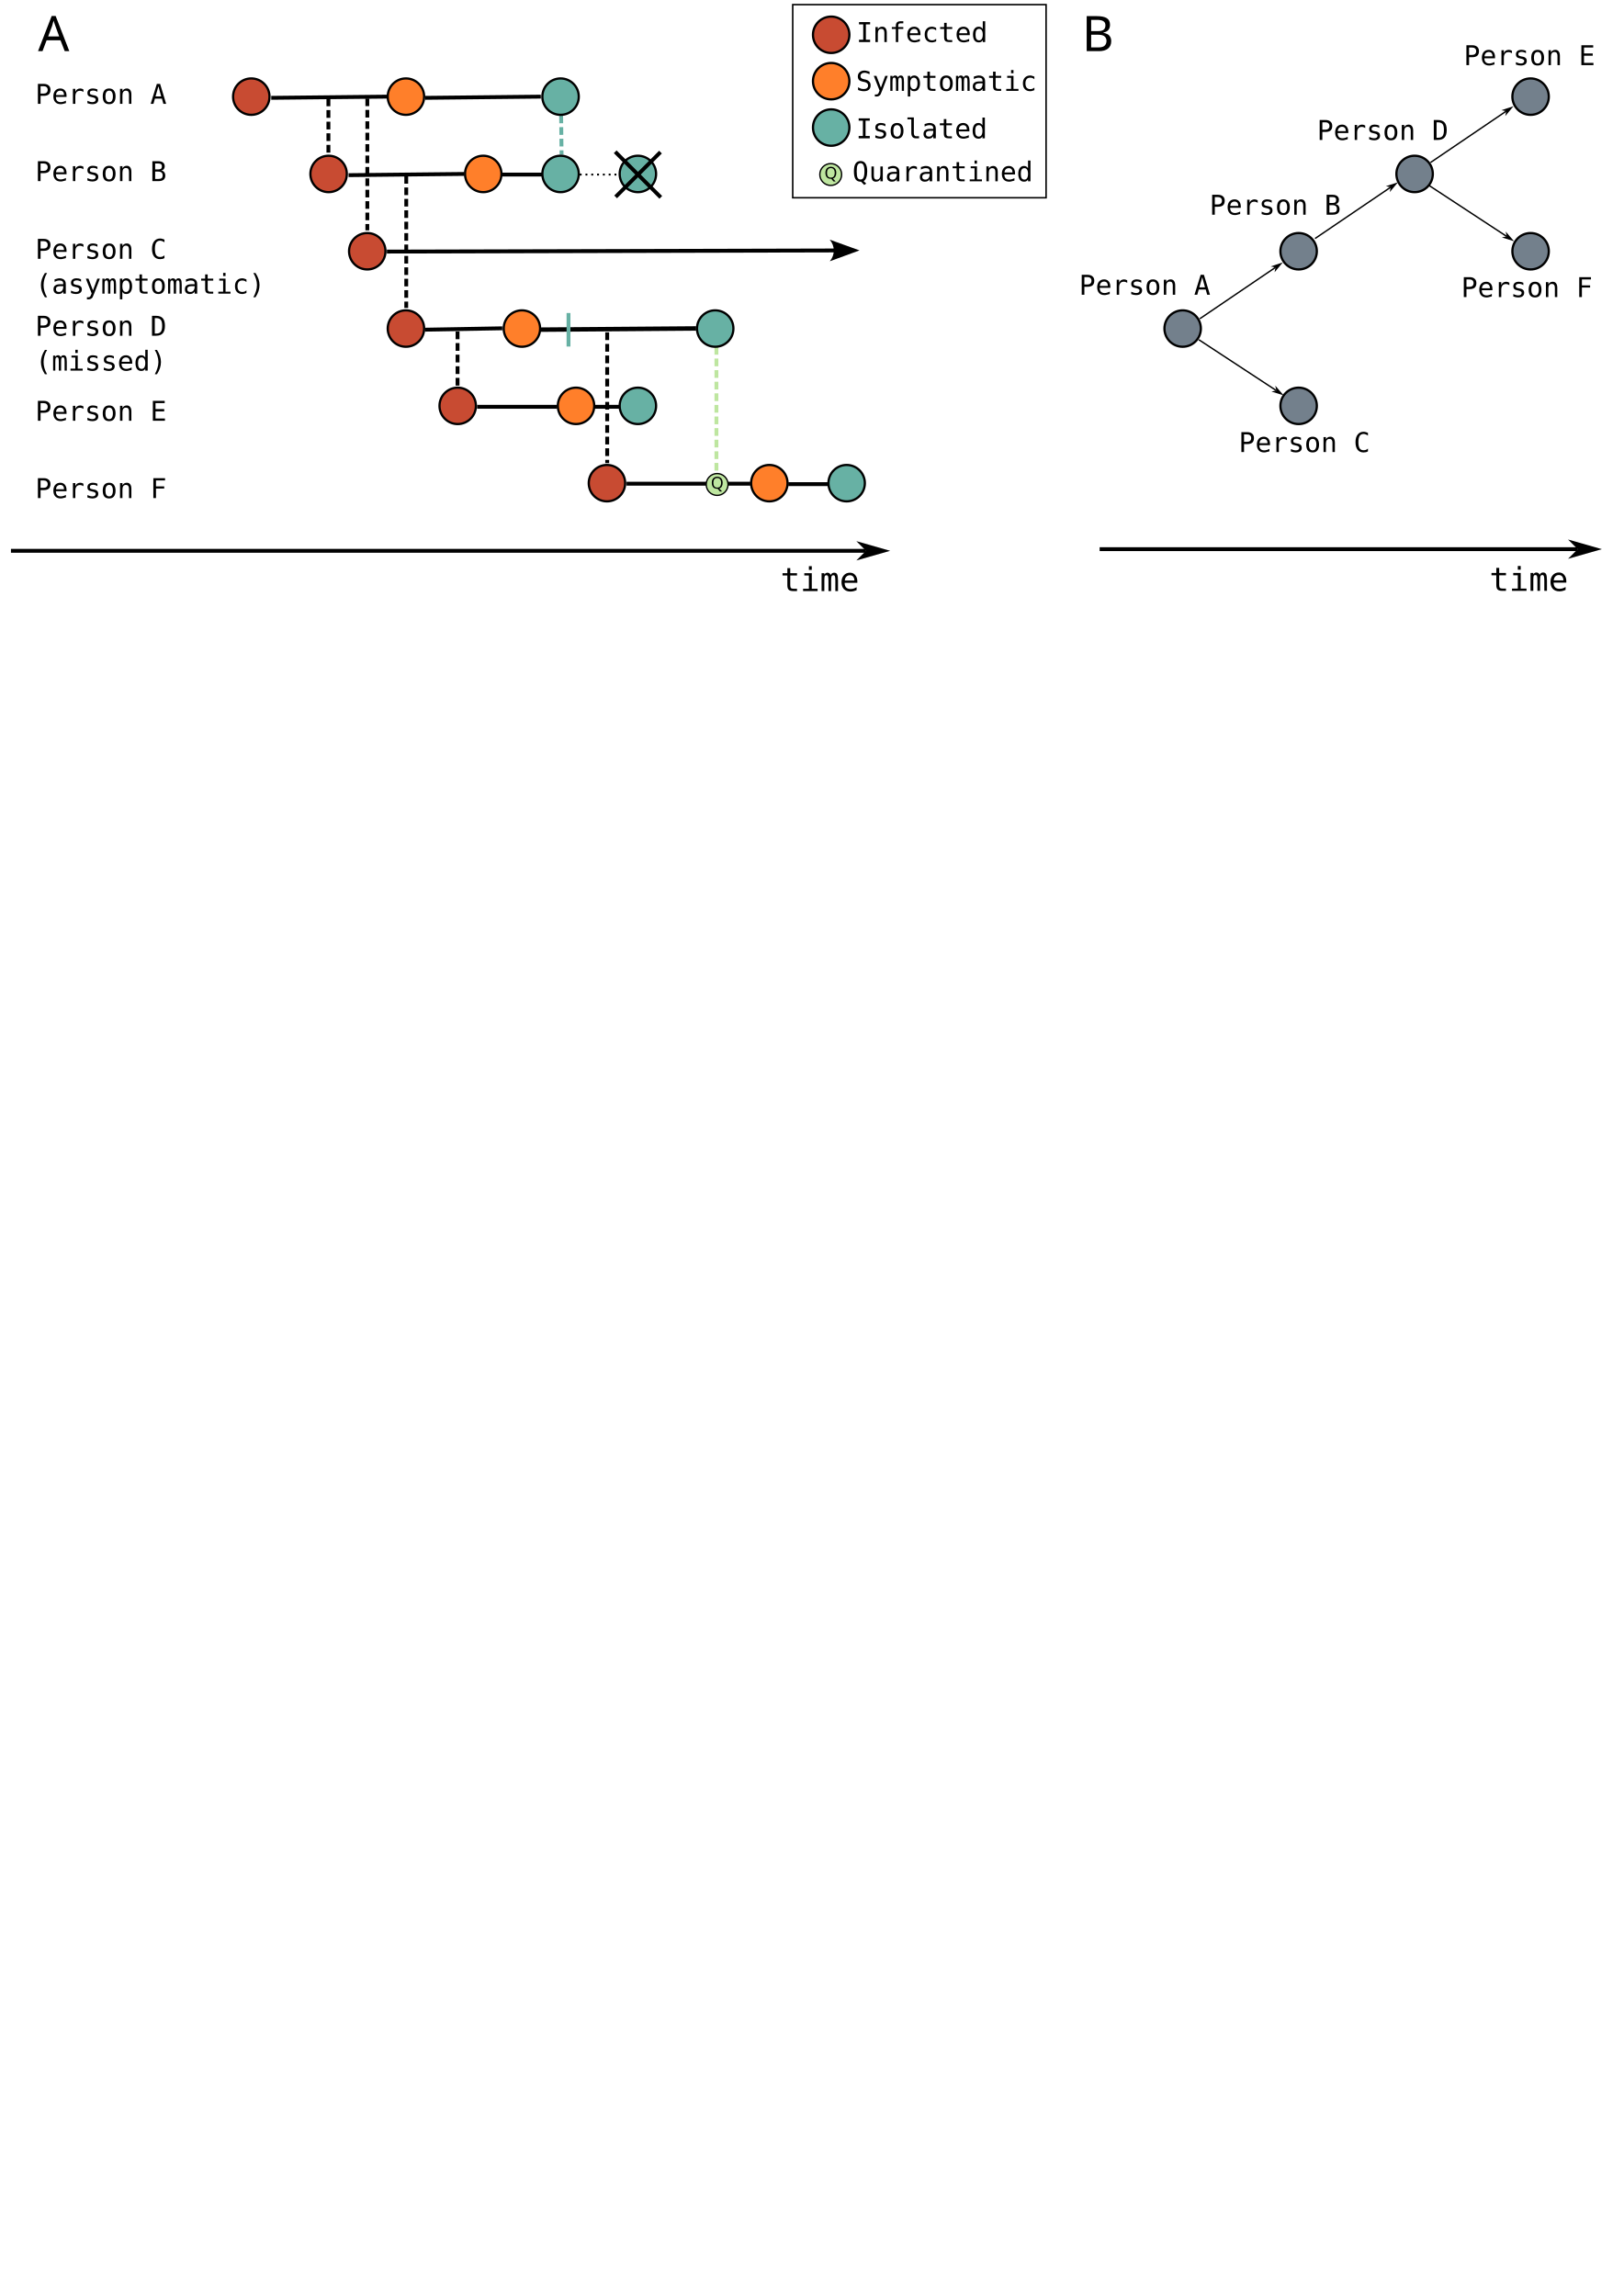
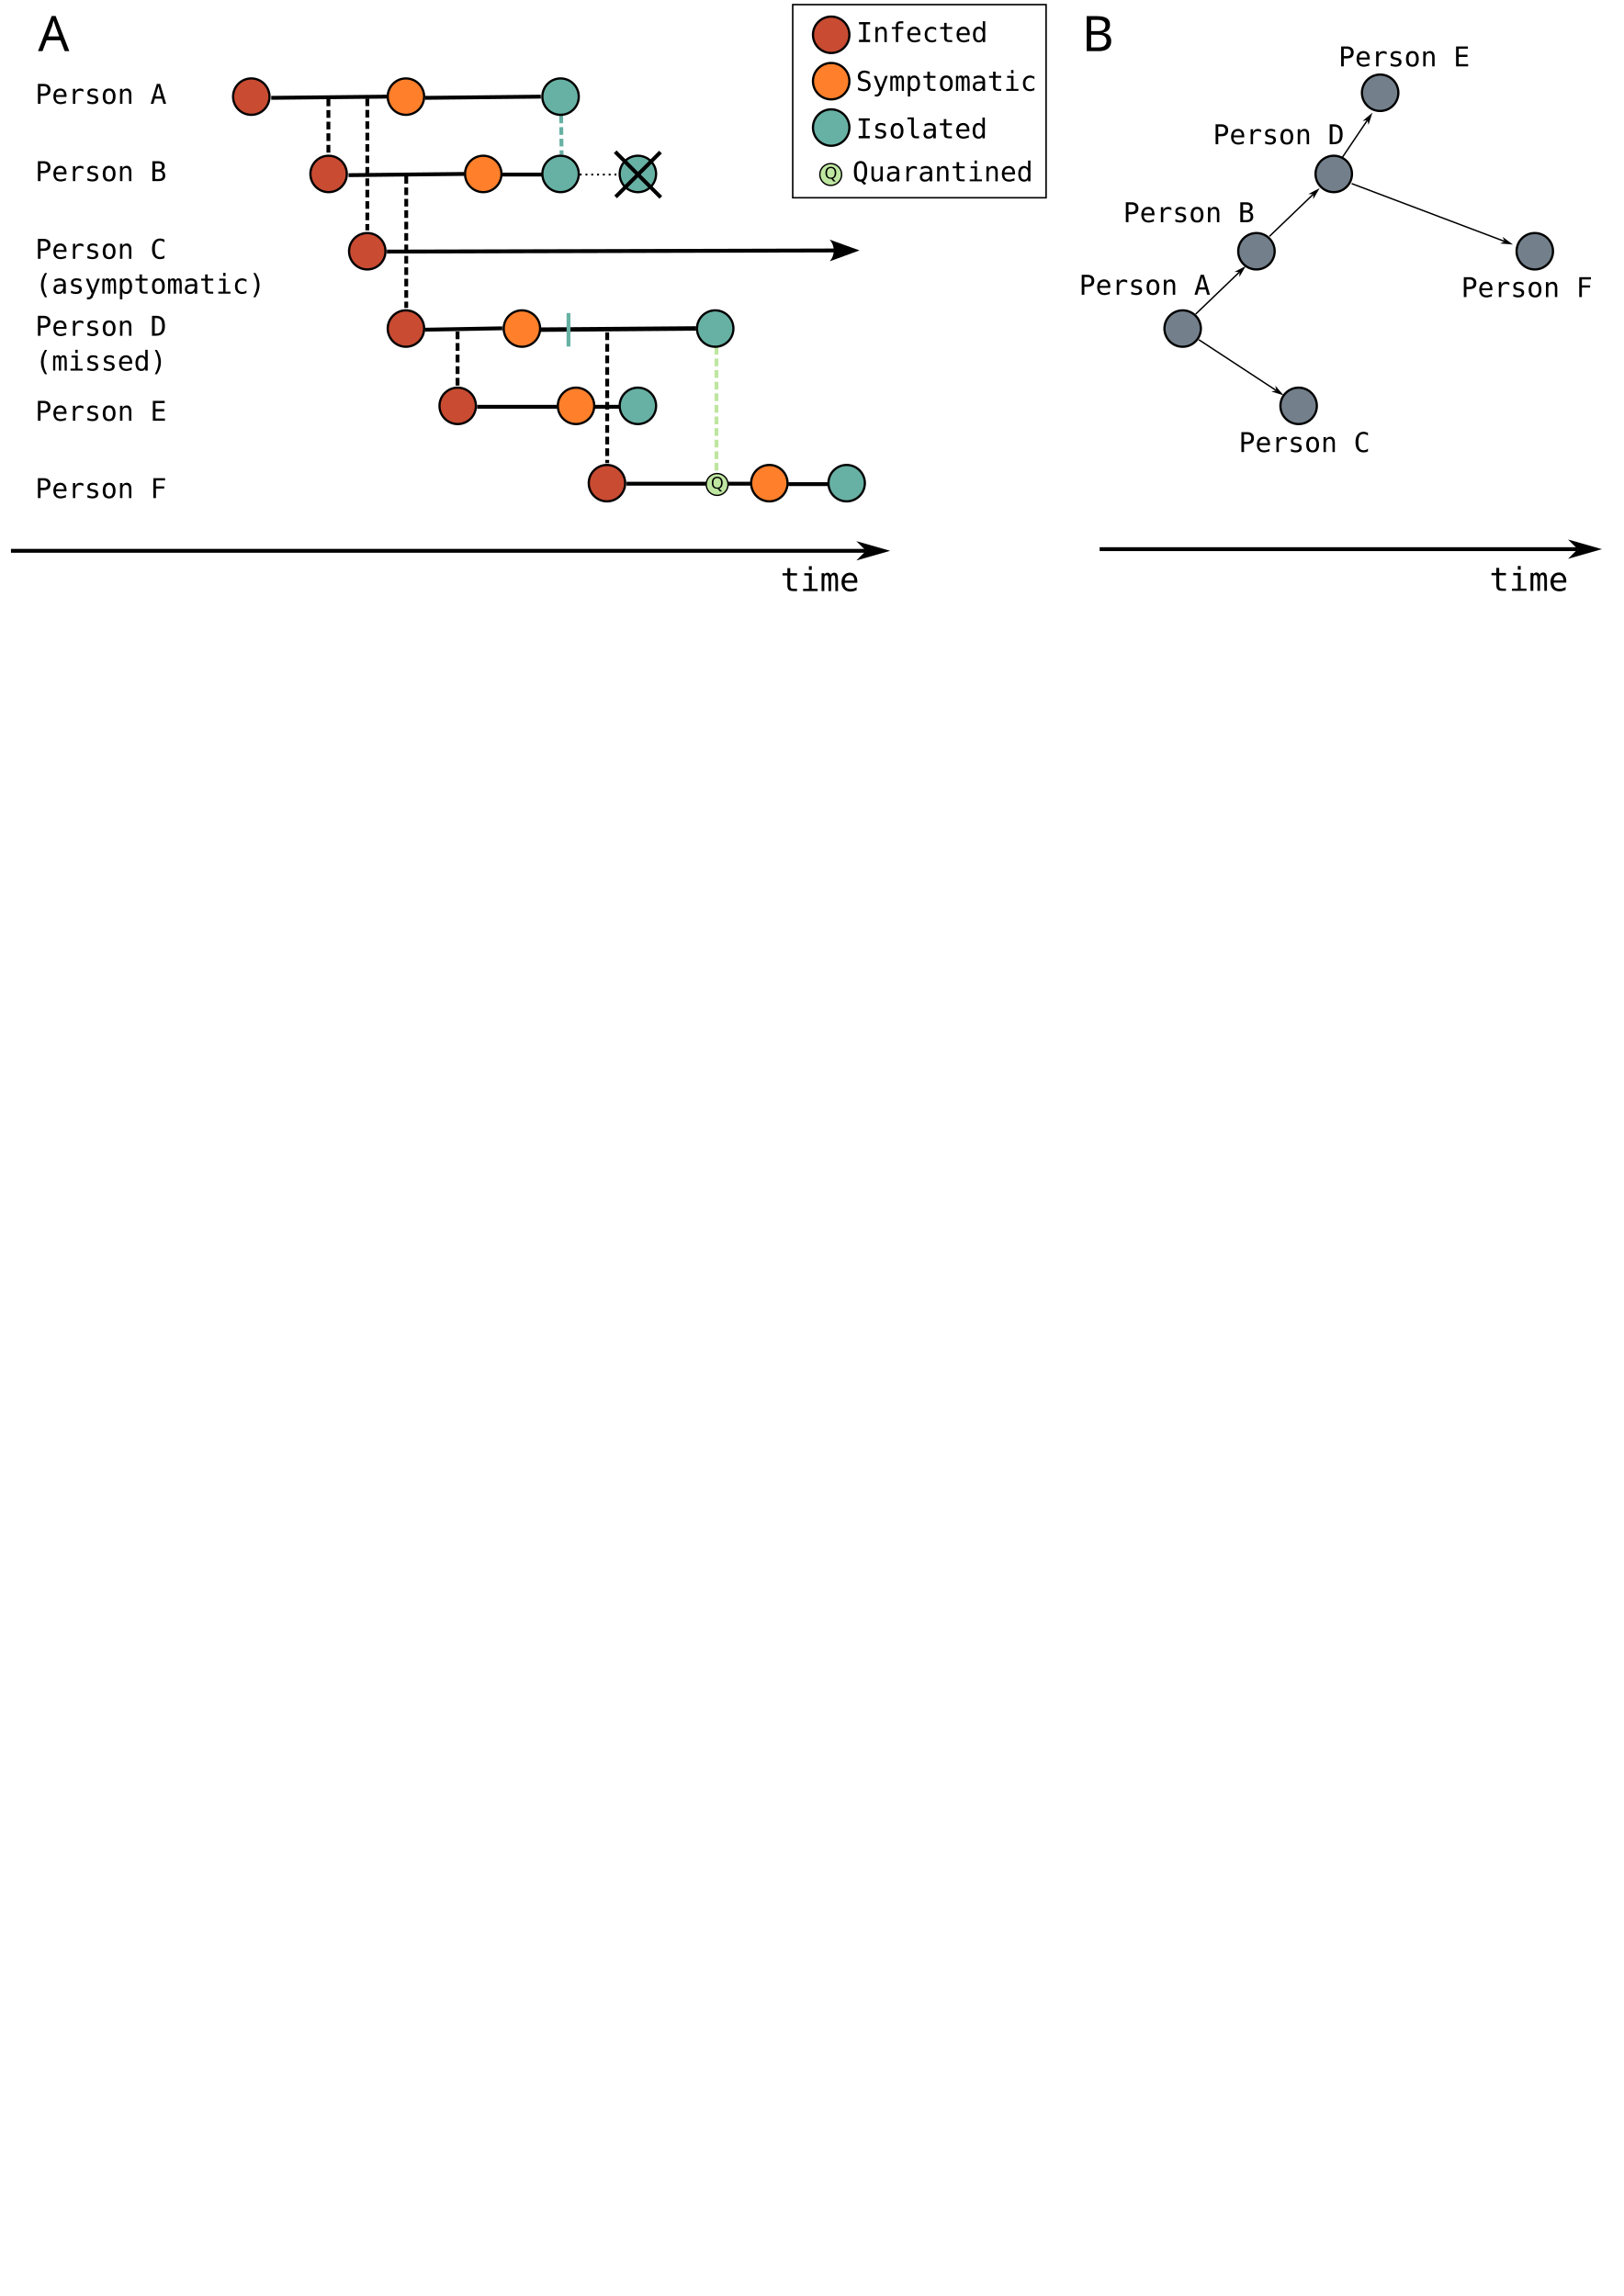
<svg xmlns="http://www.w3.org/2000/svg" width="210mm" height="297mm" viewBox="0 0 210 297" version="1.1" id="svg5">
  <defs id="defs2">
    <marker style="overflow:visible" id="marker37881" refX="0" refY="0" orient="auto-start-reverse" markerWidth="8.75" markerHeight="5" viewBox="0 0 8.75 5" preserveAspectRatio="xMidYMid">
      <path style="fill:context-stroke;fill-rule:evenodd;stroke:none" d="M 0,0 5,-5 -12.5,0 5,5 Z" id="path37879" transform="scale(-0.5)" />
    </marker>
    <marker style="overflow:visible" id="marker37633" refX="0" refY="0" orient="auto-start-reverse" markerWidth="8.75" markerHeight="5" viewBox="0 0 8.75 5" preserveAspectRatio="xMidYMid">
      <path style="fill:context-stroke;fill-rule:evenodd;stroke:none" d="M 0,0 5,-5 -12.5,0 5,5 Z" id="path37631" transform="scale(-0.5)" />
    </marker>
    <marker style="overflow:visible" id="marker3970" refX="0" refY="0" orient="auto-start-reverse" markerWidth="7.7" markerHeight="5.6" viewBox="0 0 7.7 5.6" preserveAspectRatio="xMidYMid">
      <path transform="scale(0.7)" d="M -2,-4 9,0 -2,4 c 2,-2.33 2,-5.66 0,-8 z" style="fill:context-stroke;fill-rule:evenodd;stroke:none" id="path3968" />
    </marker>
    <marker style="overflow:visible" id="Arrow1L" refX="0" refY="0" orient="auto-start-reverse" markerWidth="8.75" markerHeight="5" viewBox="0 0 8.75 5" preserveAspectRatio="xMidYMid">
      <path style="fill:context-stroke;fill-rule:evenodd;stroke:none" d="M 0,0 5,-5 -12.5,0 5,5 Z" id="arrow1L" transform="scale(-0.5)" />
    </marker>
-     <marker style="overflow:visible" id="marker37633-3" refX="0" refY="0" orient="auto-start-reverse" markerWidth="8.75" markerHeight="5" viewBox="0 0 8.75 5" preserveAspectRatio="xMidYMid">
-       <path style="fill:context-stroke;fill-rule:evenodd;stroke:none" d="M 0,0 5,-5 -12.5,0 5,5 Z" id="path37631-7" transform="scale(-0.5)" />
-     </marker>
    <marker style="overflow:visible" id="marker37633-4" refX="0" refY="0" orient="auto-start-reverse" markerWidth="8.75" markerHeight="5" viewBox="0 0 8.75 5" preserveAspectRatio="xMidYMid">
      <path style="fill:context-stroke;fill-rule:evenodd;stroke:none" d="M 0,0 5,-5 -12.5,0 5,5 Z" id="path37631-3" transform="scale(-0.5)" />
    </marker>
    <marker style="overflow:visible" id="marker37881-6" refX="0" refY="0" orient="auto-start-reverse" markerWidth="8.75" markerHeight="5" viewBox="0 0 8.75 5" preserveAspectRatio="xMidYMid">
      <path style="fill:context-stroke;fill-rule:evenodd;stroke:none" d="M 0,0 5,-5 -12.5,0 5,5 Z" id="path37879-9" transform="scale(-0.5)" />
    </marker>
    <marker style="overflow:visible" id="Arrow1L-7" refX="0" refY="0" orient="auto-start-reverse" markerWidth="8.75" markerHeight="5" viewBox="0 0 8.75 5" preserveAspectRatio="xMidYMid">
      <path style="fill:context-stroke;fill-rule:evenodd;stroke:none" d="M 0,0 5,-5 -12.5,0 5,5 Z" id="arrow1L-4" transform="scale(-0.5)" />
+     </marker>
+     <marker style="overflow:visible" id="marker37633-48" refX="0" refY="0" orient="auto-start-reverse" markerWidth="8.75" markerHeight="5" viewBox="0 0 8.75 5" preserveAspectRatio="xMidYMid">
+       <path style="fill:context-stroke;fill-rule:evenodd;stroke:none" d="M 0,0 5,-5 -12.5,0 5,5 Z" id="path37631-0" transform="scale(-0.5)" />
    </marker>
  </defs>
  <g id="layer1">
    <path style="fill:#080000;fill-opacity:1;stroke:#bee6a0;stroke-width:0.5;stroke-dasharray:1, 0.5;stroke-dashoffset:0;stroke-opacity:1" d="M 92.658,44.88 V 61.238" id="path3479-3-9-3" />
    <path style="fill:#67b1a4;fill-opacity:1;stroke:#67b1a4;stroke-width:0.5;stroke-dasharray:1, 0.5;stroke-dashoffset:0;stroke-opacity:1" d="m 72.574,14.945 0.056,5.061" id="path8054" />
    <circle style="fill:#ff7f2a;stroke:#000000;stroke-width:0.29" id="path234" cx="52.5" cy="12.5" r="2.355" />
    <circle style="fill:#67b1a4;stroke:#000000;stroke-width:0.29" id="path234-1" cx="72.5" cy="12.5" r="2.355" />
    <circle style="fill:#c84b32;fill-opacity:1;stroke:#000000;stroke-width:0.29" id="path234-1-5" cx="32.5" cy="12.5" r="2.355" />
    <text xml:space="preserve" style="font-weight:300;font-size:3.528px;font-family:'Gill Sans';-inkscape-font-specification:'Gill Sans Light';fill:#000000;fill-opacity:1;stroke:#000000;stroke-width:0;stroke-dasharray:none" x="4.559" y="13.431" id="text3195">
      <tspan id="tspan3193" style="font-style:normal;font-variant:normal;font-weight:normal;font-stretch:normal;font-size:3.528px;font-family:monospace;-inkscape-font-specification:monospace;fill:#000000;stroke:#000000;stroke-width:0;stroke-dasharray:none" x="4.559" y="13.431">Person A</tspan>
    </text>
    <path style="fill:#000000;fill-opacity:1;stroke:#000000;stroke-width:0.5;stroke-dasharray:none" d="M 35.08,12.657 50.024,12.5" id="path3403" />
    <path style="fill:#000000;fill-opacity:1;stroke:#000000;stroke-width:0.5;stroke-dasharray:none" d="M 55.003,12.657 69.947,12.5" id="path3403-0" />
    <circle style="fill:#ff7f2a;stroke:#000000;stroke-width:0.29" id="path234-9" cx="74.5" cy="52.5" r="2.355" />
    <circle style="fill:#67b1a4;stroke:#000000;stroke-width:0.29" id="path234-1-05" cx="82.5" cy="52.5" r="2.355" />
    <circle style="fill:#c84b32;fill-opacity:1;stroke:#000000;stroke-width:0.29" id="path234-1-5-5" cx="59.196" cy="52.5" r="2.355" />
    <text xml:space="preserve" style="font-weight:300;font-size:3.528px;font-family:'Gill Sans';-inkscape-font-specification:'Gill Sans Light';fill:#000000;fill-opacity:1;stroke:#000000;stroke-width:0;stroke-dasharray:none" x="4.559" y="54.431" id="text3195-4">
      <tspan id="tspan3193-4" style="font-style:normal;font-variant:normal;font-weight:normal;font-stretch:normal;font-size:3.528px;font-family:monospace;-inkscape-font-specification:monospace;fill:#000000;stroke:#000000;stroke-width:0;stroke-dasharray:none" x="4.559" y="54.431">Person E</tspan>
    </text>
    <text xml:space="preserve" style="font-weight:300;font-size:3.528px;font-family:'Gill Sans';-inkscape-font-specification:'Gill Sans Light';fill:#000000;fill-opacity:1;stroke:#000000;stroke-width:0;stroke-dasharray:none" x="4.559" y="64.431" id="text3195-4-8">
      <tspan id="tspan3193-4-3" style="font-style:normal;font-variant:normal;font-weight:normal;font-stretch:normal;font-size:3.528px;font-family:monospace;-inkscape-font-specification:monospace;fill:#000000;stroke:#000000;stroke-width:0;stroke-dasharray:none" x="4.559" y="64.431">Person F</tspan>
    </text>
    <circle style="fill:#ff7f2a;stroke:#000000;stroke-width:0.29" id="path234-6" cx="62.5" cy="22.5" r="2.355" />
    <circle style="fill:#67b1a4;stroke:#000000;stroke-width:0.29" id="path234-1-0" cx="72.5" cy="22.5" r="2.355" />
    <circle style="fill:#67b1a4;stroke:#000000;stroke-width:0.29" id="path234-1-0-1" cx="82.5" cy="22.5" r="2.355" />
    <circle style="fill:#c84b32;fill-opacity:1;stroke:#000000;stroke-width:0.29" id="path234-1-5-4" cx="42.5" cy="22.5" r="2.355" />
    <text xml:space="preserve" style="font-weight:300;font-size:3.528px;font-family:'Gill Sans';-inkscape-font-specification:'Gill Sans Light';fill:#000000;fill-opacity:1;stroke:#000000;stroke-width:0;stroke-dasharray:none" x="4.559" y="23.431" id="text3195-2">
      <tspan id="tspan3193-3" style="font-style:normal;font-variant:normal;font-weight:normal;font-stretch:normal;font-size:3.528px;font-family:monospace;-inkscape-font-specification:monospace;fill:#000000;stroke:#000000;stroke-width:0;stroke-dasharray:none" x="4.559" y="23.431">Person B</tspan>
    </text>
    <path style="fill:#000000;fill-opacity:1;stroke:#000000;stroke-width:0.5;stroke-dasharray:none" d="M 45.08,22.657 60.024,22.5" id="path3403-3" />
    <circle style="fill:#ff7f2a;stroke:#000000;stroke-width:0.29" id="path234-6-7" cx="67.5" cy="42.5" r="2.355" />
    <circle style="fill:#67b1a4;stroke:#000000;stroke-width:0.29" id="path234-1-0-0" cx="92.5" cy="42.5" r="2.355" />
    <circle style="fill:#c84b32;fill-opacity:1;stroke:#000000;stroke-width:0.29" id="path234-1-5-4-13" cx="52.5" cy="42.5" r="2.355" />
    <text xml:space="preserve" style="font-weight:300;font-size:3.528px;font-family:'Gill Sans';-inkscape-font-specification:'Gill Sans Light';fill:#000000;fill-opacity:1;stroke:#000000;stroke-width:0;stroke-dasharray:none" x="4.559" y="43.431" id="text3195-2-4">
      <tspan id="tspan3193-3-37" style="font-style:normal;font-variant:normal;font-weight:normal;font-stretch:normal;font-size:3.528px;font-family:monospace;-inkscape-font-specification:monospace;fill:#000000;stroke:#000000;stroke-width:0;stroke-dasharray:none" x="4.559" y="43.431">Person D</tspan>
      <tspan style="font-style:normal;font-variant:normal;font-weight:normal;font-stretch:normal;font-size:3.528px;font-family:monospace;-inkscape-font-specification:monospace;fill:#000000;stroke:#000000;stroke-width:0;stroke-dasharray:none" x="4.559" y="47.935" id="tspan8158">(missed)</tspan>
    </text>
    <path style="fill:#000000;fill-opacity:1;stroke:#000000;stroke-width:0.5;stroke-dasharray:none" d="m 54.97,42.646 9.994,-0.179" id="path3403-3-7" />
    <path style="fill:#000000;fill-opacity:1;stroke:#000000;stroke-width:0.576;stroke-dasharray:none" d="M 69.925,42.642 90.03,42.487" id="path3403-0-7-5" />
    <circle style="fill:#c84b32;fill-opacity:1;stroke:#000000;stroke-width:0.29" id="path234-1-5-4-1" cx="47.5" cy="32.5" r="2.355" />
    <text xml:space="preserve" style="font-weight:300;font-size:3.528px;font-family:'Gill Sans';-inkscape-font-specification:'Gill Sans Light';fill:#000000;fill-opacity:1;stroke:#000000;stroke-width:0;stroke-dasharray:none" x="4.559" y="33.477" id="text3195-2-0">
      <tspan style="font-style:normal;font-variant:normal;font-weight:normal;font-stretch:normal;font-size:3.528px;font-family:monospace;-inkscape-font-specification:monospace;fill:#000000;stroke:#000000;stroke-width:0;stroke-dasharray:none" x="4.559" y="33.477" id="tspan3844">Person C</tspan>
      <tspan style="font-style:normal;font-variant:normal;font-weight:normal;font-stretch:normal;font-size:3.528px;font-family:monospace;-inkscape-font-specification:monospace;fill:#000000;stroke:#000000;stroke-width:0;stroke-dasharray:none" x="4.559" y="37.981" id="tspan4088">(asymptomatic)</tspan>
    </text>
    <path style="fill:#000000;fill-opacity:1;stroke:#000000;stroke-width:0.5;stroke-dasharray:none;marker-end:url(#marker3970)" d="M 50.037,32.544 108.013,32.398" id="path3403-3-1" />
    <path style="fill:#000000;fill-opacity:1;stroke:#000000;stroke-width:0.5;stroke-dasharray:1, 0.5;stroke-dashoffset:0" d="m 42.474,12.742 v 7.236" id="path3479" />
    <path style="fill:#000000;fill-opacity:1;stroke:#000000;stroke-width:0.5;stroke-dasharray:1, 0.5;stroke-dashoffset:0" d="M 59.177,42.878 V 50.114" id="path3479-3" />
    <path style="fill:#000000;fill-opacity:1;stroke:#000000;stroke-width:0.5;stroke-dasharray:none;stroke-dashoffset:0;marker-end:url(#Arrow1L)" d="M 1.416,71.25 H 112.004" id="path3481" />
    <text xml:space="preserve" style="font-weight:300;font-size:4.233px;font-family:'Gill Sans';-inkscape-font-specification:'Gill Sans Light';fill:#000000;fill-opacity:1;stroke:#000000;stroke-width:0;stroke-dasharray:none" x="100.94" y="76.456" id="text3195-2-9">
      <tspan id="tspan3193-3-8" style="font-style:normal;font-variant:normal;font-weight:normal;font-stretch:normal;font-size:4.233px;font-family:monospace;-inkscape-font-specification:monospace;fill:#000000;stroke:#000000;stroke-width:0;stroke-dasharray:none" x="100.94" y="76.456">time</tspan>
    </text>
    <path style="fill:#000000;fill-opacity:1;stroke:#000000;stroke-width:0.492;stroke-dasharray:0.984, 0.492;stroke-dashoffset:0" d="M 47.507,12.742 V 29.798" id="path3842" />
    <path style="fill:#000000;fill-opacity:1;stroke:#000000;stroke-width:0.492;stroke-dasharray:0.984, 0.492;stroke-dashoffset:0" d="M 52.541,22.776 V 39.833" id="path3842-3" />
    <path style="fill:#000000;fill-opacity:1;stroke:#000000;stroke-width:0.5;stroke-dasharray:none;stroke-dashoffset:0" d="m 64.961,22.581 h 5.172" id="path8052" />
    <path style="fill:#000000;fill-opacity:1;stroke:#000000;stroke-width:0.5;stroke-dasharray:none;stroke-dashoffset:0;stroke-opacity:1" d="m 79.566,19.633 5.896,5.896" id="path38350" />
    <path style="fill:#000000;fill-opacity:1;stroke:#000000;stroke-width:0.25;stroke-dasharray:0.25,0.5;stroke-dashoffset:0" d="m 74.972,22.581 h 5.172" id="path8052-6" />
    <path style="fill:#67b1a4;fill-opacity:1;stroke:#000000;stroke-width:0.5;stroke-dasharray:none;stroke-dashoffset:0;stroke-opacity:1" d="M 61.705,52.62 H 72.048" id="path9038" />
    <path style="fill:#67b1a4;fill-opacity:1;stroke:#000000;stroke-width:0.5;stroke-dasharray:none;stroke-dashoffset:0;stroke-opacity:1" d="m 76.964,52.62 h 3.146" id="path10768" />
    <circle style="fill:#ff7f2a;stroke:#000000;stroke-width:0.29" id="path234-9-6" cx="99.5" cy="62.5" r="2.355" />
    <circle style="fill:#67b1a4;stroke:#000000;stroke-width:0.29" id="path234-1-05-9" cx="109.5" cy="62.5" r="2.355" />
    <circle style="fill:#c84b32;fill-opacity:1;stroke:#000000;stroke-width:0.29" id="path234-1-5-5-7" cx="78.5" cy="62.5" r="2.355" />
    <path style="fill:#000000;fill-opacity:1;stroke:#000000;stroke-width:0.5;stroke-dasharray:1, 0.5;stroke-dashoffset:0" d="M 78.532,42.989 V 59.903" id="path3479-3-9" />
    <path style="fill:#67b1a4;fill-opacity:1;stroke:#000000;stroke-width:0.5;stroke-dasharray:none;stroke-dashoffset:0;stroke-opacity:1" d="M 81.034,62.569 H 97.052" id="path29847" />
    <path style="fill:#67b1a4;fill-opacity:1;stroke:#000000;stroke-width:0.5;stroke-dasharray:none;stroke-dashoffset:0;stroke-opacity:1" d="m 101.946,62.625 h 5.117" id="path29849" />
    <circle style="fill:#bee6a0;stroke:#000000;stroke-width:0.174;fill-opacity:1" id="path234-1-05-9-0" cx="92.75" cy="62.668" r="1.413" />
    <text xml:space="preserve" style="font-style:normal;font-variant:normal;font-weight:normal;font-stretch:normal;font-size:2.117px;font-family:monospace;-inkscape-font-specification:monospace;fill:#000000;fill-opacity:1;stroke:none;stroke-width:1e-08;stroke-dasharray:none;stroke-dashoffset:0;stroke-opacity:1" x="91.935" y="63.209" id="text32989">
      <tspan id="tspan32987" style="font-style:normal;font-variant:normal;font-weight:normal;font-stretch:normal;font-size:2.117px;font-family:'Plantagenet Cherokee';-inkscape-font-specification:'Plantagenet Cherokee';fill:#000000;fill-opacity:1;stroke:none;stroke-width:1e-08;stroke-dasharray:none" x="91.935" y="63.209">Q</tspan>
    </text>
    <circle style="fill:#73808c;fill-opacity:1;stroke:#000000;stroke-width:0.29" id="path234-1-5-8" cx="152.957" cy="42.5" r="2.355" />
-     <circle style="fill:#73808c;fill-opacity:1;stroke:#000000;stroke-width:0.29" id="path234-1-5-8-2" cx="167.957" cy="32.5" r="2.355" />
+     <circle style="fill:#73808c;fill-opacity:1;stroke:#000000;stroke-width:0.29" id="path234-1-5-8-2" cx="162.5" cy="32.5" r="2.355" />
    <circle style="fill:#73808c;fill-opacity:1;stroke:#000000;stroke-width:0.29" id="path234-1-5-8-7" cx="167.957" cy="52.5" r="2.355" />
-     <circle style="fill:#73808c;fill-opacity:1;stroke:#000000;stroke-width:0.29" id="path234-1-5-8-3" cx="182.957" cy="22.5" r="2.355" />
-     <circle style="fill:#73808c;fill-opacity:1;stroke:#000000;stroke-width:0.29" id="path234-1-5-8-0" cx="197.957" cy="12.5" r="2.355" />
-     <circle style="fill:#73808c;fill-opacity:1;stroke:#000000;stroke-width:0.29" id="path234-1-5-8-79" cx="197.957" cy="32.5" r="2.355" />
-     <path style="fill:#000000;fill-opacity:1;stroke:#000000;stroke-width:0.182;stroke-dasharray:none;stroke-dashoffset:0;stroke-opacity:1;marker-end:url(#marker37633)" d="m 155.18,41.226 c 9.787,-6.64 9.787,-6.64 9.787,-6.64" id="path36111" />
-     <path style="fill:#000000;fill-opacity:1;stroke:#000000;stroke-width:0.182;stroke-dasharray:none;stroke-dashoffset:0;stroke-opacity:1;marker-end:url(#marker37633-3)" d="m 170.079,30.854 c 9.787,-6.64 9.787,-6.64 9.787,-6.64" id="path36111-6" />
-     <path style="fill:#000000;fill-opacity:1;stroke:#000000;stroke-width:0.182;stroke-dasharray:none;stroke-dashoffset:0;stroke-opacity:1;marker-end:url(#marker37633-4)" d="m 185.018,21.019 c 9.787,-6.64 9.787,-6.64 9.787,-6.64" id="path36111-5" />
+     <circle style="fill:#73808c;fill-opacity:1;stroke:#000000;stroke-width:0.29" id="path234-1-5-8-3" cx="172.5" cy="22.5" r="2.355" />
+     <circle style="fill:#73808c;fill-opacity:1;stroke:#000000;stroke-width:0.29" id="path234-1-5-8-0" cx="178.5" cy="12" r="2.355" />
+     <circle style="fill:#73808c;fill-opacity:1;stroke:#000000;stroke-width:0.29" id="path234-1-5-8-79" cx="198.5" cy="32.5" r="2.355" />
+     <path style="fill:#000000;fill-opacity:1;stroke:#000000;stroke-width:0.183;stroke-dasharray:none;stroke-dashoffset:0;stroke-opacity:1;marker-end:url(#marker37633)" d="m 154.642,40.629 c 5.667,-5.443 5.667,-5.443 5.667,-5.443" id="path36111" />
+     <path style="fill:#000000;fill-opacity:1;stroke:#000000;stroke-width:0.183;stroke-dasharray:none;stroke-dashoffset:0;stroke-opacity:1;marker-end:url(#marker37633-48)" d="m 164.193,30.56 c 5.667,-5.443 5.667,-5.443 5.667,-5.443" id="path36111-4" />
+     <path style="fill:#000000;fill-opacity:1;stroke:#000000;stroke-width:0.183;stroke-dasharray:none;stroke-dashoffset:0;stroke-opacity:1;marker-end:url(#marker37633-4)" d="m 173.602,20.371 c 3.263,-4.847 3.263,-4.847 3.263,-4.847" id="path36111-5" />
    <path style="fill:#000000;fill-opacity:1;stroke:#000000;stroke-width:0.182;stroke-dasharray:none;stroke-dashoffset:0;stroke-opacity:1;marker-end:url(#marker37881)" d="m 155.045,43.941 10.024,6.577" id="path37875" />
-     <path style="fill:#000000;fill-opacity:1;stroke:#000000;stroke-width:0.182;stroke-dasharray:none;stroke-dashoffset:0;stroke-opacity:1;marker-end:url(#marker37881-6)" d="m 184.845,24.005 10.024,6.577" id="path37875-4" />
+     <path style="fill:#000000;fill-opacity:1;stroke:#000000;stroke-width:0.183;stroke-dasharray:none;stroke-dashoffset:0;stroke-opacity:1;marker-end:url(#marker37881-6)" d="m 174.818,23.749 19.782,7.479" id="path37875-4" />
    <text xml:space="preserve" style="font-weight:300;font-size:3.528px;font-family:'Gill Sans';-inkscape-font-specification:'Gill Sans Light';fill:#000000;fill-opacity:1;stroke:#000000;stroke-width:0;stroke-dasharray:none" x="139.559" y="38.122" id="text3195-4-8-3">
      <tspan id="tspan3193-4-3-6" style="font-style:normal;font-variant:normal;font-weight:normal;font-stretch:normal;font-size:3.528px;font-family:monospace;-inkscape-font-specification:monospace;fill:#000000;stroke:#000000;stroke-width:0;stroke-dasharray:none" x="139.559" y="38.122">Person A</tspan>
    </text>
-     <text xml:space="preserve" style="font-weight:300;font-size:3.528px;font-family:'Gill Sans';-inkscape-font-specification:'Gill Sans Light';fill:#000000;fill-opacity:1;stroke:#000000;stroke-width:0;stroke-dasharray:none" x="156.43" y="27.777" id="text3195-4-8-3-7">
-       <tspan id="tspan3193-4-3-6-5" style="font-style:normal;font-variant:normal;font-weight:normal;font-stretch:normal;font-size:3.528px;font-family:monospace;-inkscape-font-specification:monospace;fill:#000000;stroke:#000000;stroke-width:0;stroke-dasharray:none" x="156.43" y="27.777">Person B</tspan>
+     <text xml:space="preserve" style="font-weight:300;font-size:3.528px;font-family:'Gill Sans';-inkscape-font-specification:'Gill Sans Light';fill:#000000;fill-opacity:1;stroke:#000000;stroke-width:0;stroke-dasharray:none" x="145.267" y="28.74" id="text3195-4-8-3-7">
+       <tspan id="tspan3193-4-3-6-5" style="font-style:normal;font-variant:normal;font-weight:normal;font-stretch:normal;font-size:3.528px;font-family:monospace;-inkscape-font-specification:monospace;fill:#000000;stroke:#000000;stroke-width:0;stroke-dasharray:none" x="145.267" y="28.74">Person B</tspan>
    </text>
    <text xml:space="preserve" style="font-weight:300;font-size:3.528px;font-family:'Gill Sans';-inkscape-font-specification:'Gill Sans Light';fill:#000000;fill-opacity:1;stroke:#000000;stroke-width:0;stroke-dasharray:none" x="160.212" y="58.478" id="text3195-4-8-3-4">
      <tspan id="tspan3193-4-3-6-2" style="font-style:normal;font-variant:normal;font-weight:normal;font-stretch:normal;font-size:3.528px;font-family:monospace;-inkscape-font-specification:monospace;fill:#000000;stroke:#000000;stroke-width:0;stroke-dasharray:none" x="160.212" y="58.478">Person C</tspan>
    </text>
-     <text xml:space="preserve" style="font-weight:300;font-size:3.528px;font-family:'Gill Sans';-inkscape-font-specification:'Gill Sans Light';fill:#000000;fill-opacity:1;stroke:#000000;stroke-width:0;stroke-dasharray:none" x="170.334" y="18.1" id="text3195-4-8-3-0">
-       <tspan id="tspan3193-4-3-6-23" style="font-style:normal;font-variant:normal;font-weight:normal;font-stretch:normal;font-size:3.528px;font-family:monospace;-inkscape-font-specification:monospace;fill:#000000;stroke:#000000;stroke-width:0;stroke-dasharray:none" x="170.334" y="18.1">Person D</tspan>
+     <text xml:space="preserve" style="font-weight:300;font-size:3.528px;font-family:'Gill Sans';-inkscape-font-specification:'Gill Sans Light';fill:#000000;fill-opacity:1;stroke:#000000;stroke-width:0;stroke-dasharray:none" x="156.875" y="18.656" id="text3195-4-8-3-0">
+       <tspan id="tspan3193-4-3-6-23" style="font-style:normal;font-variant:normal;font-weight:normal;font-stretch:normal;font-size:3.528px;font-family:monospace;-inkscape-font-specification:monospace;fill:#000000;stroke:#000000;stroke-width:0;stroke-dasharray:none" x="156.875" y="18.656">Person D</tspan>
    </text>
-     <text xml:space="preserve" style="font-weight:300;font-size:3.528px;font-family:'Gill Sans';-inkscape-font-specification:'Gill Sans Light';fill:#000000;fill-opacity:1;stroke:#000000;stroke-width:0;stroke-dasharray:none" x="189.311" y="8.431" id="text3195-4-8-3-0-5">
-       <tspan id="tspan3193-4-3-6-23-7" style="font-style:normal;font-variant:normal;font-weight:normal;font-stretch:normal;font-size:3.528px;font-family:monospace;-inkscape-font-specification:monospace;fill:#000000;stroke:#000000;stroke-width:0;stroke-dasharray:none" x="189.311" y="8.431">Person E</tspan>
+     <text xml:space="preserve" style="font-weight:300;font-size:3.528px;font-family:'Gill Sans';-inkscape-font-specification:'Gill Sans Light';fill:#000000;fill-opacity:1;stroke:#000000;stroke-width:0;stroke-dasharray:none" x="173.108" y="8.588" id="text3195-4-8-3-0-5">
+       <tspan id="tspan3193-4-3-6-23-7" style="font-style:normal;font-variant:normal;font-weight:normal;font-stretch:normal;font-size:3.528px;font-family:monospace;-inkscape-font-specification:monospace;fill:#000000;stroke:#000000;stroke-width:0;stroke-dasharray:none" x="173.108" y="8.588">Person E</tspan>
    </text>
    <text xml:space="preserve" style="font-weight:300;font-size:3.528px;font-family:'Gill Sans';-inkscape-font-specification:'Gill Sans Light';fill:#000000;fill-opacity:1;stroke:#000000;stroke-width:0;stroke-dasharray:none" x="188.977" y="38.431" id="text3195-4-8-3-0-8">
      <tspan id="tspan3193-4-3-6-23-3" style="font-style:normal;font-variant:normal;font-weight:normal;font-stretch:normal;font-size:3.528px;font-family:monospace;-inkscape-font-specification:monospace;fill:#000000;stroke:#000000;stroke-width:0;stroke-dasharray:none" x="188.977" y="38.431">Person F</tspan>
    </text>
    <text xml:space="preserve" style="font-style:normal;font-variant:normal;font-weight:normal;font-stretch:normal;font-size:6.35px;font-family:'Plantagenet Cherokee';-inkscape-font-specification:'Plantagenet Cherokee';fill:#000000;fill-opacity:1;stroke:#000000;stroke-width:0;stroke-dasharray:none;stroke-dashoffset:0;stroke-opacity:1" x="4.919" y="6.617" id="text38216">
      <tspan id="tspan38214" style="font-style:normal;font-variant:normal;font-weight:normal;font-stretch:normal;font-size:6.35px;font-family:sans-serif;-inkscape-font-specification:sans-serif;stroke-width:0;stroke-dasharray:none" x="4.919" y="6.617">A</tspan>
    </text>
    <text xml:space="preserve" style="font-style:normal;font-variant:normal;font-weight:normal;font-stretch:normal;font-size:6.35px;font-family:'Plantagenet Cherokee';-inkscape-font-specification:'Plantagenet Cherokee';fill:#000000;fill-opacity:1;stroke:#000000;stroke-width:0;stroke-dasharray:none;stroke-dashoffset:0;stroke-opacity:1" x="139.937" y="6.617" id="text38216-6">
      <tspan id="tspan38214-0" style="font-style:normal;font-variant:normal;font-weight:normal;font-stretch:normal;font-size:6.35px;font-family:sans-serif;-inkscape-font-specification:sans-serif;stroke-width:0;stroke-dasharray:none" x="139.937" y="6.617">B</tspan>
    </text>
    <path style="fill:#000000;fill-opacity:1;stroke:#000000;stroke-width:0.5;stroke-dasharray:none;stroke-dashoffset:0;stroke-opacity:1" d="m 85.423,19.676 -5.802,5.792" id="path38352" />
    <path style="fill:#000000;fill-opacity:1;stroke:#67b1a4;stroke-width:0.5;stroke-dasharray:none;stroke-dashoffset:0;stroke-opacity:1" d="m 73.526,40.489 v 4.338" id="path38457" />
    <circle style="fill:#c84b32;fill-opacity:1;stroke:#000000;stroke-width:0.29" id="path234-1-5-9" cx="107.5" cy="4.5" r="2.355" />
    <circle style="fill:#ff7f2a;stroke:#000000;stroke-width:0.29" id="path234-63" cx="107.5" cy="10.5" r="2.355" />
    <circle style="fill:#67b1a4;stroke:#000000;stroke-width:0.29" id="path234-1-1" cx="107.5" cy="16.5" r="2.355" />
    <text xml:space="preserve" style="font-weight:300;font-size:3.528px;font-family:'Gill Sans';-inkscape-font-specification:'Gill Sans Light';fill:#000000;fill-opacity:1;stroke:#000000;stroke-width:0;stroke-dasharray:none" x="110.755" y="5.439" id="text3195-7">
      <tspan id="tspan3193-7" style="font-style:normal;font-variant:normal;font-weight:normal;font-stretch:normal;font-size:3.528px;font-family:monospace;-inkscape-font-specification:monospace;fill:#000000;stroke:#000000;stroke-width:0;stroke-dasharray:none" x="110.755" y="5.439">Infected</tspan>
    </text>
    <text xml:space="preserve" style="font-weight:300;font-size:3.528px;font-family:'Gill Sans';-inkscape-font-specification:'Gill Sans Light';fill:#000000;fill-opacity:1;stroke:#000000;stroke-width:0;stroke-dasharray:none" x="110.71" y="11.753" id="text3195-7-6">
      <tspan id="tspan3193-7-0" style="font-style:normal;font-variant:normal;font-weight:normal;font-stretch:normal;font-size:3.528px;font-family:monospace;-inkscape-font-specification:monospace;fill:#000000;stroke:#000000;stroke-width:0;stroke-dasharray:none" x="110.71" y="11.753">Symptomatic</tspan>
    </text>
    <text xml:space="preserve" style="font-weight:300;font-size:3.528px;font-family:'Gill Sans';-inkscape-font-specification:'Gill Sans Light';fill:#000000;fill-opacity:1;stroke:#000000;stroke-width:0;stroke-dasharray:none" x="110.71" y="17.888" id="text3195-7-8">
      <tspan id="tspan3193-7-9" style="font-style:normal;font-variant:normal;font-weight:normal;font-stretch:normal;font-size:3.528px;font-family:monospace;-inkscape-font-specification:monospace;fill:#000000;stroke:#000000;stroke-width:0;stroke-dasharray:none" x="110.71" y="17.888">Isolated</tspan>
    </text>
    <circle style="fill:#bee6a0;fill-opacity:1;stroke:#000000;stroke-width:0.174" id="path234-1-05-9-0-5" cx="107.442" cy="22.574" r="1.413" />
    <text xml:space="preserve" style="font-style:normal;font-variant:normal;font-weight:normal;font-stretch:normal;font-size:2.117px;font-family:monospace;-inkscape-font-specification:monospace;fill:#000000;fill-opacity:1;stroke:none;stroke-width:1e-08;stroke-dasharray:none;stroke-dashoffset:0;stroke-opacity:1" x="106.628" y="23.115" id="text32989-8">
      <tspan id="tspan32987-7" style="font-style:normal;font-variant:normal;font-weight:normal;font-stretch:normal;font-size:2.117px;font-family:'Plantagenet Cherokee';-inkscape-font-specification:'Plantagenet Cherokee';fill:#000000;fill-opacity:1;stroke:none;stroke-width:1e-08;stroke-dasharray:none" x="106.628" y="23.115">Q</tspan>
    </text>
    <text xml:space="preserve" style="font-weight:300;font-size:3.528px;font-family:'Gill Sans';-inkscape-font-specification:'Gill Sans Light';fill:#000000;fill-opacity:1;stroke:#000000;stroke-width:0;stroke-dasharray:none" x="110.238" y="23.451" id="text3195-7-8-9">
      <tspan id="tspan3193-7-9-5" style="font-style:normal;font-variant:normal;font-weight:normal;font-stretch:normal;font-size:3.528px;font-family:monospace;-inkscape-font-specification:monospace;fill:#000000;stroke:#000000;stroke-width:0;stroke-dasharray:none" x="110.238" y="23.451">Quarantined</tspan>
    </text>
    <rect style="fill:none;fill-opacity:1;stroke:#000000;stroke-width:0.196;stroke-dasharray:none;stroke-dashoffset:0;stroke-opacity:1" id="rect40679" width="32.768" height="24.982" x="102.526" y="0.598" />
    <path style="fill:#000000;fill-opacity:1;stroke:#000000;stroke-width:0.5;stroke-dasharray:none;stroke-dashoffset:0;marker-end:url(#Arrow1L-7)" d="m 142.221,71.036 h 61.829" id="path3481-1" />
    <text xml:space="preserve" style="font-weight:300;font-size:4.233px;font-family:'Gill Sans';-inkscape-font-specification:'Gill Sans Light';fill:#000000;fill-opacity:1;stroke:#000000;stroke-width:0;stroke-dasharray:none" x="192.632" y="76.428" id="text3195-2-9-0">
      <tspan id="tspan3193-3-8-6" style="font-style:normal;font-variant:normal;font-weight:normal;font-stretch:normal;font-size:4.233px;font-family:monospace;-inkscape-font-specification:monospace;fill:#000000;stroke:#000000;stroke-width:0;stroke-dasharray:none" x="192.632" y="76.428">time</tspan>
    </text>
  </g>
</svg>
